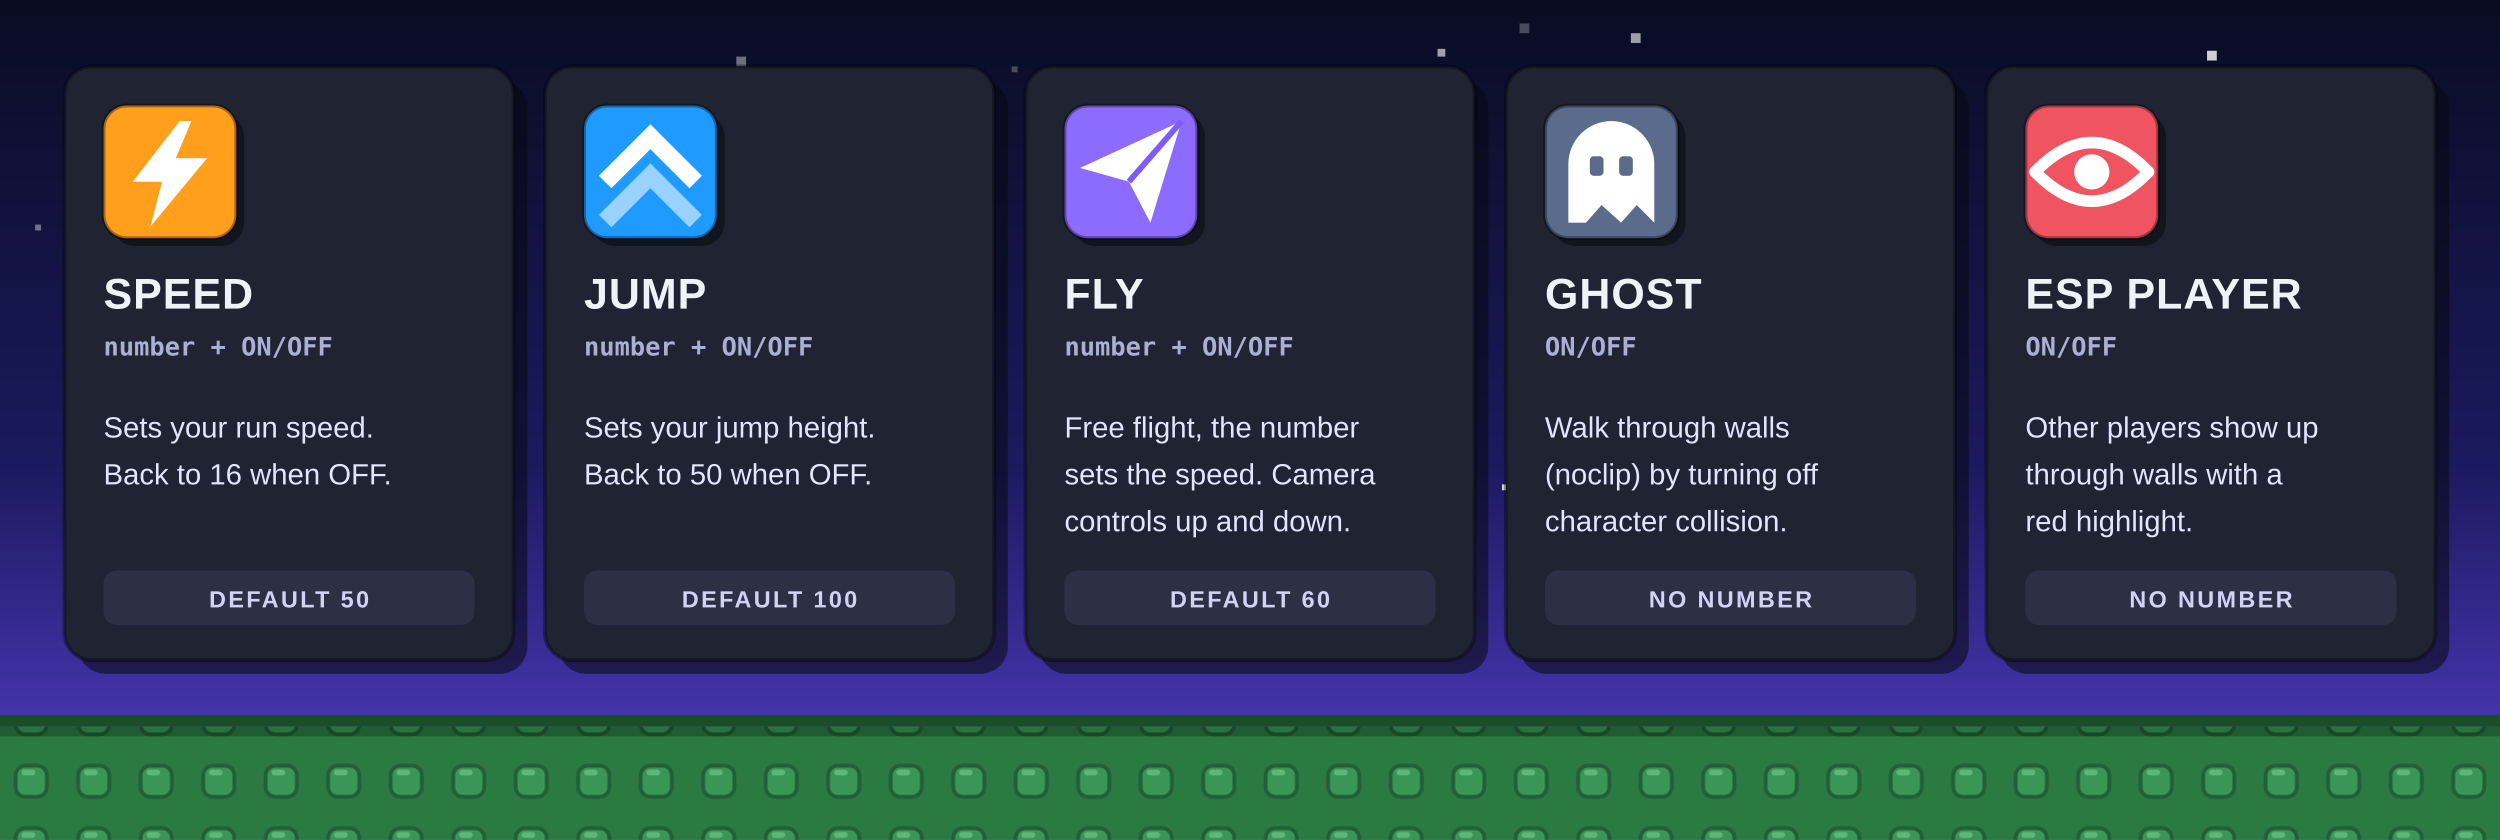
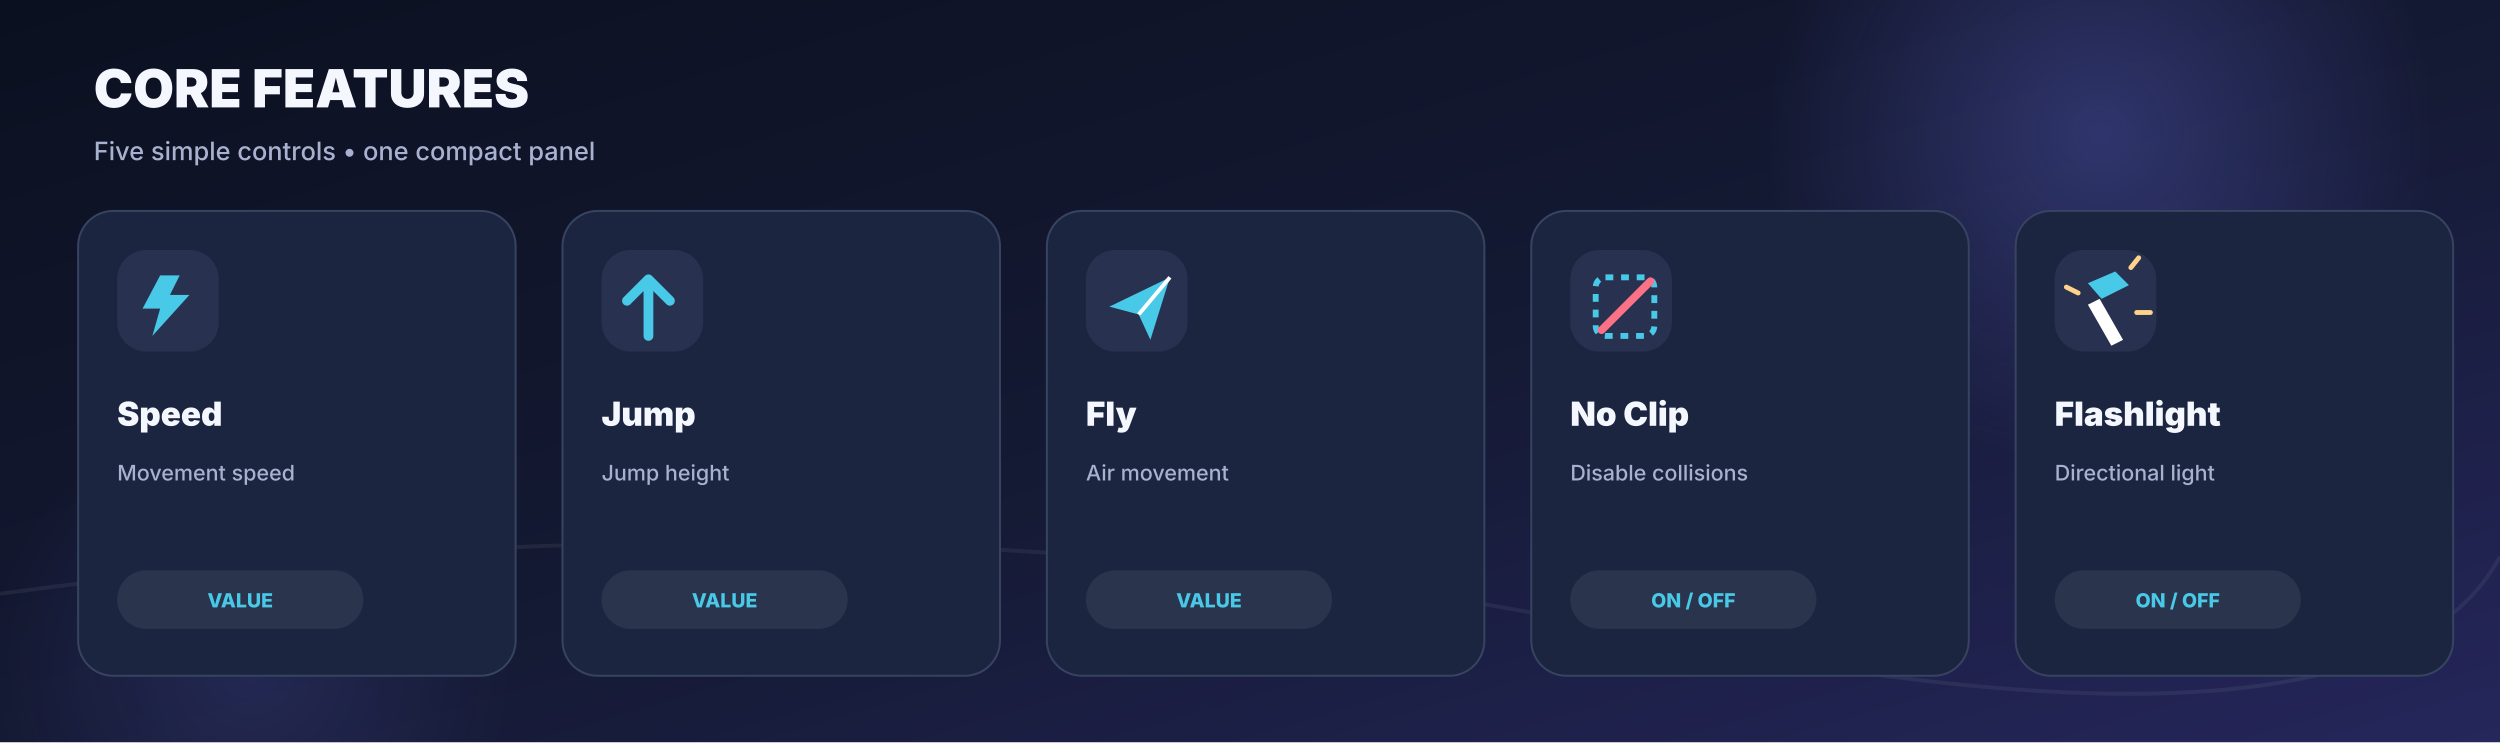
- <svg xmlns="http://www.w3.org/2000/svg" width="1280" height="430" viewBox="0 0 1280 430" role="img" aria-label="Five Livia Panel features: Speed, Jump, Fly, Ghost, and ESP Player">
+ <svg xmlns="http://www.w3.org/2000/svg" width="1280" height="380" viewBox="0 0 1280 380" role="img" aria-label="CORE FEATURES">
  <defs>
-     <linearGradient id="sky" x1="0" y1="0" x2="0" y2="1">
-       <stop offset="0" stop-color="#090c22" />
-       <stop offset="0.55" stop-color="#1a1a5e" />
-       <stop offset="1" stop-color="#5a3fd0" />
+     <linearGradient id="bg" x1="0" y1="0" x2="1" y2="1">
+       <stop offset="0" stop-color="#0b1020" />
+       <stop offset=".55" stop-color="#151a35" />
+       <stop offset="1" stop-color="#25265b" />
    </linearGradient>
-     <pattern id="studs" width="32" height="32" patternUnits="userSpaceOnUse">
-       <rect width="32" height="32" fill="#2c7a43" />
-       <rect x="8" y="8" width="16" height="16" rx="5" fill="#3a9657" stroke="#226036" stroke-width="2" />
-       <rect x="11" y="10" width="7" height="3" rx="1.5" fill="#6bc486" opacity="0.7" />
-     </pattern>
+     <linearGradient id="accent" x1="0" y1="0" x2="1" y2="1">
+       <stop offset="0" stop-color="#777cff" />
+       <stop offset="1" stop-color="#48c9e8" />
+     </linearGradient>
+     <radialGradient id="glow">
+       <stop offset="0" stop-color="#777cff" stop-opacity=".28" />
+       <stop offset="1" stop-color="#777cff" stop-opacity="0" />
+     </radialGradient>
  </defs>
-   <rect x="0" y="0" width="1280" height="430" rx="0" fill="url(#sky)" />
-   <rect x="531" y="191" width="3" height="3" rx="0" fill="#ffffff" opacity="0.8" />
-   <rect x="518" y="34" width="3" height="3" rx="0" fill="#ffffff" opacity="0.25" />
-   <rect x="769" y="248" width="3" height="3" rx="0" fill="#ffffff" opacity="0.8" />
-   <rect x="1121" y="60" width="3" height="3" rx="0" fill="#ffffff" opacity="0.25" />
-   <rect x="451" y="216" width="4" height="4" rx="0" fill="#ffffff" opacity="0.4" />
-   <rect x="805" y="89" width="3" height="3" rx="0" fill="#ffffff" opacity="0.4" />
-   <rect x="919" y="72" width="3" height="3" rx="0" fill="#ffffff" opacity="0.25" />
-   <rect x="18" y="115" width="3" height="3" rx="0" fill="#ffffff" opacity="0.4" />
-   <rect x="348" y="156" width="4" height="4" rx="0" fill="#ffffff" opacity="0.4" />
-   <rect x="1112" y="112" width="3" height="3" rx="0" fill="#ffffff" opacity="0.4" />
-   <rect x="792" y="160" width="3" height="3" rx="0" fill="#ffffff" opacity="0.6" />
-   <rect x="857" y="92" width="3" height="3" rx="0" fill="#ffffff" opacity="0.6" />
-   <rect x="141" y="177" width="4" height="4" rx="0" fill="#ffffff" opacity="0.25" />
-   <rect x="1228" y="181" width="3" height="3" rx="0" fill="#ffffff" opacity="0.6" />
-   <rect x="735" y="164" width="5" height="5" rx="0" fill="#ffffff" opacity="0.6" />
-   <rect x="386" y="254" width="5" height="5" rx="0" fill="#ffffff" opacity="0.4" />
-   <rect x="124" y="139" width="3" height="3" rx="0" fill="#ffffff" opacity="0.6" />
-   <rect x="835" y="17" width="5" height="5" rx="0" fill="#ffffff" opacity="0.6" />
-   <rect x="778" y="12" width="5" height="5" rx="0" fill="#ffffff" opacity="0.25" />
-   <rect x="378" y="108" width="3" height="3" rx="0" fill="#ffffff" opacity="0.4" />
-   <rect x="954" y="184" width="4" height="4" rx="0" fill="#ffffff" opacity="0.6" />
-   <rect x="955" y="63" width="4" height="4" rx="0" fill="#ffffff" opacity="0.6" />
-   <rect x="83" y="229" width="3" height="3" rx="0" fill="#ffffff" opacity="0.4" />
-   <rect x="705" y="270" width="4" height="4" rx="0" fill="#ffffff" opacity="0.4" />
-   <rect x="704" y="149" width="3" height="3" rx="0" fill="#ffffff" opacity="0.6" />
-   <rect x="656" y="164" width="3" height="3" rx="0" fill="#ffffff" opacity="0.25" />
-   <rect x="312" y="166" width="5" height="5" rx="0" fill="#ffffff" opacity="0.4" />
-   <rect x="107" y="49" width="5" height="5" rx="0" fill="#ffffff" opacity="0.25" />
-   <rect x="494" y="184" width="4" height="4" rx="0" fill="#ffffff" opacity="0.8" />
-   <rect x="871" y="82" width="3" height="3" rx="0" fill="#ffffff" opacity="0.25" />
-   <rect x="1018" y="179" width="3" height="3" rx="0" fill="#ffffff" opacity="0.4" />
-   <rect x="1163" y="75" width="5" height="5" rx="0" fill="#ffffff" opacity="0.25" />
-   <rect x="353" y="230" width="4" height="4" rx="0" fill="#ffffff" opacity="0.4" />
-   <rect x="128" y="223" width="4" height="4" rx="0" fill="#ffffff" opacity="0.4" />
-   <rect x="936" y="94" width="5" height="5" rx="0" fill="#ffffff" opacity="0.8" />
-   <rect x="658" y="253" width="4" height="4" rx="0" fill="#ffffff" opacity="0.6" />
-   <rect x="970" y="214" width="3" height="3" rx="0" fill="#ffffff" opacity="0.25" />
-   <rect x="780" y="280" width="3" height="3" rx="0" fill="#ffffff" opacity="0.8" />
-   <rect x="701" y="100" width="3" height="3" rx="0" fill="#ffffff" opacity="0.8" />
-   <rect x="565" y="271" width="4" height="4" rx="0" fill="#ffffff" opacity="0.25" />
-   <rect x="736" y="25" width="4" height="4" rx="0" fill="#ffffff" opacity="0.6" />
-   <rect x="1153" y="151" width="5" height="5" rx="0" fill="#ffffff" opacity="0.6" />
-   <rect x="609" y="182" width="3" height="3" rx="0" fill="#ffffff" opacity="0.25" />
-   <rect x="979" y="136" width="4" height="4" rx="0" fill="#ffffff" opacity="0.6" />
-   <rect x="956" y="155" width="4" height="4" rx="0" fill="#ffffff" opacity="0.6" />
-   <rect x="568" y="184" width="5" height="5" rx="0" fill="#ffffff" opacity="0.6" />
-   <rect x="361" y="238" width="4" height="4" rx="0" fill="#ffffff" opacity="0.6" />
-   <rect x="1069" y="80" width="3" height="3" rx="0" fill="#ffffff" opacity="0.4" />
-   <rect x="749" y="252" width="4" height="4" rx="0" fill="#ffffff" opacity="0.25" />
-   <rect x="861" y="95" width="5" height="5" rx="0" fill="#ffffff" opacity="0.6" />
-   <rect x="1140" y="146" width="3" height="3" rx="0" fill="#ffffff" opacity="0.4" />
-   <rect x="335" y="233" width="3" height="3" rx="0" fill="#ffffff" opacity="0.4" />
-   <rect x="377" y="29" width="5" height="5" rx="0" fill="#ffffff" opacity="0.4" />
-   <rect x="347" y="35" width="3" height="3" rx="0" fill="#ffffff" opacity="0.25" />
-   <rect x="657" y="100" width="5" height="5" rx="0" fill="#ffffff" opacity="0.4" />
-   <rect x="1130" y="26" width="5" height="5" rx="0" fill="#ffffff" opacity="0.8" />
-   <rect x="727" y="202" width="3" height="3" rx="0" fill="#ffffff" opacity="0.4" />
-   <rect x="495" y="199" width="3" height="3" rx="0" fill="#ffffff" opacity="0.6" />
-   <rect x="0" y="366" width="1280" height="6" rx="0" fill="#1b4d2b" />
-   <rect x="0" y="372" width="1280" height="58" rx="0" fill="url(#studs)" />
-   <rect x="0" y="372" width="1280" height="5" rx="0" fill="#000" opacity="0.25" />
-   <rect x="40.0" y="41" width="230" height="304" rx="14" fill="#07080f" opacity="0.55" />
-   <rect x="33.0" y="34" width="230" height="304" rx="14" fill="#202332" stroke="#000" stroke-width="2" stroke-opacity="0.35" />
-   <rect x="57.0" y="58" width="68" height="68" rx="12" fill="#07080f" opacity="0.55" />
-   <rect x="53.0" y="54" width="68" height="68" rx="12" fill="#ff9f1c" stroke="#000" stroke-width="2" stroke-opacity="0.35" />
-   <g transform="translate(55.0,56)" fill="#fff">
-     <path d="M37 6 L13 37 H28 L22 60 L51 25 H35 L43 6 Z" />
-   </g>
-   <text x="53.0" y="158" font-family="'Segoe UI','Helvetica Neue',Arial,sans-serif" font-size="22" font-weight="900" fill="#f0f2fa" text-anchor="start" letter-spacing="0.5">SPEED</text>
-   <text x="53.0" y="182" font-family="Consolas,'SFMono-Regular',Menlo,'DejaVu Sans Mono',monospace" font-size="13" font-weight="600" fill="#aab0d4" text-anchor="start">number + ON/OFF</text>
-   <text x="53.0" y="224" font-family="'Segoe UI','Helvetica Neue',Arial,sans-serif" font-size="15" font-weight="500" fill="#e3e6fb" text-anchor="start">Sets your run speed.</text>
-   <text x="53.0" y="248" font-family="'Segoe UI','Helvetica Neue',Arial,sans-serif" font-size="15" font-weight="500" fill="#e3e6fb" text-anchor="start">Back to 16 when OFF.</text>
-   <rect x="53.0" y="292" width="190" height="28" rx="7" fill="#2c3044" />
-   <text x="148.0" y="311" font-family="'Segoe UI','Helvetica Neue',Arial,sans-serif" font-size="12" font-weight="800" fill="#cfd4f5" text-anchor="middle" letter-spacing="1.2">DEFAULT 50</text>
-   <rect x="286.0" y="41" width="230" height="304" rx="14" fill="#07080f" opacity="0.55" />
-   <rect x="279.0" y="34" width="230" height="304" rx="14" fill="#202332" stroke="#000" stroke-width="2" stroke-opacity="0.35" />
-   <rect x="303.0" y="58" width="68" height="68" rx="12" fill="#07080f" opacity="0.55" />
-   <rect x="299.0" y="54" width="68" height="68" rx="12" fill="#1f9bff" stroke="#000" stroke-width="2" stroke-opacity="0.35" />
-   <g transform="translate(301.0,56)" fill="#fff">
-     <path d="M12 34 L32 14 L52 34" fill="none" stroke="#fff" stroke-width="9" stroke-linecap="square" />
-     <path d="M12 54 L32 34 L52 54" fill="none" stroke="#fff" stroke-width="9" stroke-linecap="square" opacity="0.55" />
-   </g>
-   <text x="299.0" y="158" font-family="'Segoe UI','Helvetica Neue',Arial,sans-serif" font-size="22" font-weight="900" fill="#f0f2fa" text-anchor="start" letter-spacing="0.5">JUMP</text>
-   <text x="299.0" y="182" font-family="Consolas,'SFMono-Regular',Menlo,'DejaVu Sans Mono',monospace" font-size="13" font-weight="600" fill="#aab0d4" text-anchor="start">number + ON/OFF</text>
-   <text x="299.0" y="224" font-family="'Segoe UI','Helvetica Neue',Arial,sans-serif" font-size="15" font-weight="500" fill="#e3e6fb" text-anchor="start">Sets your jump height.</text>
-   <text x="299.0" y="248" font-family="'Segoe UI','Helvetica Neue',Arial,sans-serif" font-size="15" font-weight="500" fill="#e3e6fb" text-anchor="start">Back to 50 when OFF.</text>
-   <rect x="299.0" y="292" width="190" height="28" rx="7" fill="#2c3044" />
-   <text x="394.0" y="311" font-family="'Segoe UI','Helvetica Neue',Arial,sans-serif" font-size="12" font-weight="800" fill="#cfd4f5" text-anchor="middle" letter-spacing="1.2">DEFAULT 100</text>
-   <rect x="532.0" y="41" width="230" height="304" rx="14" fill="#07080f" opacity="0.55" />
-   <rect x="525.0" y="34" width="230" height="304" rx="14" fill="#202332" stroke="#000" stroke-width="2" stroke-opacity="0.35" />
-   <rect x="549.0" y="58" width="68" height="68" rx="12" fill="#07080f" opacity="0.55" />
-   <rect x="545.0" y="54" width="68" height="68" rx="12" fill="#8b6cff" stroke="#000" stroke-width="2" stroke-opacity="0.35" />
-   <g transform="translate(547.0,56)" fill="#fff">
-     <path d="M6 30 L58 6 L42 58 L31 37 Z" />
-     <path d="M31 37 L58 6" stroke="#7c5cff" stroke-width="3" fill="none" />
-   </g>
-   <text x="545.0" y="158" font-family="'Segoe UI','Helvetica Neue',Arial,sans-serif" font-size="22" font-weight="900" fill="#f0f2fa" text-anchor="start" letter-spacing="0.5">FLY</text>
-   <text x="545.0" y="182" font-family="Consolas,'SFMono-Regular',Menlo,'DejaVu Sans Mono',monospace" font-size="13" font-weight="600" fill="#aab0d4" text-anchor="start">number + ON/OFF</text>
-   <text x="545.0" y="224" font-family="'Segoe UI','Helvetica Neue',Arial,sans-serif" font-size="15" font-weight="500" fill="#e3e6fb" text-anchor="start">Free flight, the number</text>
-   <text x="545.0" y="248" font-family="'Segoe UI','Helvetica Neue',Arial,sans-serif" font-size="15" font-weight="500" fill="#e3e6fb" text-anchor="start">sets the speed. Camera</text>
-   <text x="545.0" y="272" font-family="'Segoe UI','Helvetica Neue',Arial,sans-serif" font-size="15" font-weight="500" fill="#e3e6fb" text-anchor="start">controls up and down.</text>
-   <rect x="545.0" y="292" width="190" height="28" rx="7" fill="#2c3044" />
-   <text x="640.0" y="311" font-family="'Segoe UI','Helvetica Neue',Arial,sans-serif" font-size="12" font-weight="800" fill="#cfd4f5" text-anchor="middle" letter-spacing="1.2">DEFAULT 60</text>
-   <rect x="778.0" y="41" width="230" height="304" rx="14" fill="#07080f" opacity="0.55" />
-   <rect x="771.0" y="34" width="230" height="304" rx="14" fill="#202332" stroke="#000" stroke-width="2" stroke-opacity="0.35" />
-   <rect x="795.0" y="58" width="68" height="68" rx="12" fill="#07080f" opacity="0.55" />
-   <rect x="791.0" y="54" width="68" height="68" rx="12" fill="#5b6b8c" stroke="#000" stroke-width="2" stroke-opacity="0.35" />
-   <g transform="translate(793.0,56)" fill="#fff">
-     <path d="M10 58 V28 A22 22 0 0 1 54 28 V58 L45 49 L37 58 L27 49 L19 58 Z" />
-     <rect x="21" y="24" width="7" height="10" rx="2" fill="#5b6b8c" />
-     <rect x="36" y="24" width="7" height="10" rx="2" fill="#5b6b8c" />
-   </g>
-   <text x="791.0" y="158" font-family="'Segoe UI','Helvetica Neue',Arial,sans-serif" font-size="22" font-weight="900" fill="#f0f2fa" text-anchor="start" letter-spacing="0.5">GHOST</text>
-   <text x="791.0" y="182" font-family="Consolas,'SFMono-Regular',Menlo,'DejaVu Sans Mono',monospace" font-size="13" font-weight="600" fill="#aab0d4" text-anchor="start">ON/OFF</text>
-   <text x="791.0" y="224" font-family="'Segoe UI','Helvetica Neue',Arial,sans-serif" font-size="15" font-weight="500" fill="#e3e6fb" text-anchor="start">Walk through walls</text>
-   <text x="791.0" y="248" font-family="'Segoe UI','Helvetica Neue',Arial,sans-serif" font-size="15" font-weight="500" fill="#e3e6fb" text-anchor="start">(noclip) by turning off</text>
-   <text x="791.0" y="272" font-family="'Segoe UI','Helvetica Neue',Arial,sans-serif" font-size="15" font-weight="500" fill="#e3e6fb" text-anchor="start">character collision.</text>
-   <rect x="791.0" y="292" width="190" height="28" rx="7" fill="#2c3044" />
-   <text x="886.0" y="311" font-family="'Segoe UI','Helvetica Neue',Arial,sans-serif" font-size="12" font-weight="800" fill="#cfd4f5" text-anchor="middle" letter-spacing="1.2">NO NUMBER</text>
-   <rect x="1024.0" y="41" width="230" height="304" rx="14" fill="#07080f" opacity="0.55" />
-   <rect x="1017.0" y="34" width="230" height="304" rx="14" fill="#202332" stroke="#000" stroke-width="2" stroke-opacity="0.35" />
-   <rect x="1041.0" y="58" width="68" height="68" rx="12" fill="#07080f" opacity="0.55" />
-   <rect x="1037.0" y="54" width="68" height="68" rx="12" fill="#f05460" stroke="#000" stroke-width="2" stroke-opacity="0.35" />
-   <g transform="translate(1039.0,56)" fill="#fff">
-     <path d="M3 32 Q32 2 61 32 Q32 62 3 32 Z" fill="none" stroke="#fff" stroke-width="6" stroke-linejoin="round" />
-     <circle cx="32" cy="32" r="9" />
-   </g>
-   <text x="1037.0" y="158" font-family="'Segoe UI','Helvetica Neue',Arial,sans-serif" font-size="22" font-weight="900" fill="#f0f2fa" text-anchor="start" letter-spacing="0.5">ESP PLAYER</text>
-   <text x="1037.0" y="182" font-family="Consolas,'SFMono-Regular',Menlo,'DejaVu Sans Mono',monospace" font-size="13" font-weight="600" fill="#aab0d4" text-anchor="start">ON/OFF</text>
-   <text x="1037.0" y="224" font-family="'Segoe UI','Helvetica Neue',Arial,sans-serif" font-size="15" font-weight="500" fill="#e3e6fb" text-anchor="start">Other players show up</text>
-   <text x="1037.0" y="248" font-family="'Segoe UI','Helvetica Neue',Arial,sans-serif" font-size="15" font-weight="500" fill="#e3e6fb" text-anchor="start">through walls with a</text>
-   <text x="1037.0" y="272" font-family="'Segoe UI','Helvetica Neue',Arial,sans-serif" font-size="15" font-weight="500" fill="#e3e6fb" text-anchor="start">red highlight.</text>
-   <rect x="1037.0" y="292" width="190" height="28" rx="7" fill="#2c3044" />
-   <text x="1132.0" y="311" font-family="'Segoe UI','Helvetica Neue',Arial,sans-serif" font-size="12" font-weight="800" fill="#cfd4f5" text-anchor="middle" letter-spacing="1.2">NO NUMBER</text>
+   <rect width="1280" height="380" fill="url(#bg)" />
+   <circle cx="1075.2" cy="68.4" r="171" fill="url(#glow)" />
+   <circle cx="128" cy="342" r="133" fill="url(#glow)" opacity=".55" />
+   <path d="M0 304 Q448 243.2 832 323 T1280 285" fill="none" stroke="#ffffff" stroke-opacity=".06" stroke-width="2" />
+   <text x="48" y="55" font-family="Inter,Segoe UI,Arial,sans-serif" font-size="27" font-weight="900" fill="#f5f7ff" text-anchor="start">CORE FEATURES</text>
+   <text x="48" y="82" font-family="Inter,Segoe UI,Arial,sans-serif" font-size="13" font-weight="500" fill="#a8b2d0" text-anchor="start">Five simple controls • one compact panel</text>
+   <rect x="40" y="108" width="224" height="238" rx="18" fill="#1c2540" stroke="#374461" />
+   <rect x="60" y="128" width="52" height="52" rx="15" fill="#283250" />
+   <path d="M82 141L73 158H82L78 172L97 151H87L92 141Z" fill="#48c9e8" />
+   <text x="60" y="218" font-family="Inter,Segoe UI,Arial,sans-serif" font-size="17" font-weight="900" fill="#f5f7ff" text-anchor="start">Speed</text>
+   <text x="60" y="246" font-family="Inter,Segoe UI,Arial,sans-serif" font-size="11" font-weight="500" fill="#a8b2d0" text-anchor="start">Movement speed</text>
+   <rect x="60" y="292" width="126" height="30" rx="15" fill="#fff" fill-opacity=".07" />
+   <text x="123" y="311" font-family="Inter,Segoe UI,Arial,sans-serif" font-size="10" font-weight="800" fill="#48c9e8" text-anchor="middle">VALUE</text>
+   <rect x="288" y="108" width="224" height="238" rx="18" fill="#1c2540" stroke="#374461" />
+   <rect x="308" y="128" width="52" height="52" rx="15" fill="#283250" />
+   <path d="M332 172V143M321 154L332 143L343 154" fill="none" stroke="#48c9e8" stroke-width="5" stroke-linecap="round" stroke-linejoin="round" />
+   <text x="308" y="218" font-family="Inter,Segoe UI,Arial,sans-serif" font-size="17" font-weight="900" fill="#f5f7ff" text-anchor="start">Jump</text>
+   <text x="308" y="246" font-family="Inter,Segoe UI,Arial,sans-serif" font-size="11" font-weight="500" fill="#a8b2d0" text-anchor="start">Jump height</text>
+   <rect x="308" y="292" width="126" height="30" rx="15" fill="#fff" fill-opacity=".07" />
+   <text x="371" y="311" font-family="Inter,Segoe UI,Arial,sans-serif" font-size="10" font-weight="800" fill="#48c9e8" text-anchor="middle">VALUE</text>
+   <rect x="536" y="108" width="224" height="238" rx="18" fill="#1c2540" stroke="#374461" />
+   <rect x="556" y="128" width="52" height="52" rx="15" fill="#283250" />
+   <path d="M568 157L599 142L589 174L583 161Z" fill="#48c9e8" />
+   <path d="M583 161L599 142" stroke="#fff" stroke-width="2" />
+   <text x="556" y="218" font-family="Inter,Segoe UI,Arial,sans-serif" font-size="17" font-weight="900" fill="#f5f7ff" text-anchor="start">Fly</text>
+   <text x="556" y="246" font-family="Inter,Segoe UI,Arial,sans-serif" font-size="11" font-weight="500" fill="#a8b2d0" text-anchor="start">Air movement</text>
+   <rect x="556" y="292" width="126" height="30" rx="15" fill="#fff" fill-opacity=".07" />
+   <text x="619" y="311" font-family="Inter,Segoe UI,Arial,sans-serif" font-size="10" font-weight="800" fill="#48c9e8" text-anchor="middle">VALUE</text>
+   <rect x="784" y="108" width="224" height="238" rx="18" fill="#1c2540" stroke="#374461" />
+   <rect x="804" y="128" width="52" height="52" rx="15" fill="#283250" />
+   <rect x="817" y="142" width="30" height="30" rx="5" fill="none" stroke="#48c9e8" stroke-width="3" stroke-dasharray="4 4" />
+   <path d="M820 169L845 144" stroke="#fb7185" stroke-width="4" stroke-linecap="round" />
+   <text x="804" y="218" font-family="Inter,Segoe UI,Arial,sans-serif" font-size="17" font-weight="900" fill="#f5f7ff" text-anchor="start">No Clip</text>
+   <text x="804" y="246" font-family="Inter,Segoe UI,Arial,sans-serif" font-size="11" font-weight="500" fill="#a8b2d0" text-anchor="start">Disable collisions</text>
+   <rect x="804" y="292" width="126" height="30" rx="15" fill="#fff" fill-opacity=".07" />
+   <text x="867" y="311" font-family="Inter,Segoe UI,Arial,sans-serif" font-size="10" font-weight="800" fill="#48c9e8" text-anchor="middle">ON / OFF</text>
+   <rect x="1032" y="108" width="224" height="238" rx="18" fill="#1c2540" stroke="#374461" />
+   <rect x="1052" y="128" width="52" height="52" rx="15" fill="#283250" />
+   <path d="M1069 145L1083 139L1090 146L1076 153Z" fill="#48c9e8" />
+   <path d="M1075 153L1087 174L1081 177L1069 156Z" fill="#fff" />
+   <path d="M1064 150L1058 147M1091 137L1095 132M1094 160L1101 160" stroke="#ffd28a" stroke-width="2.5" stroke-linecap="round" />
+   <text x="1052" y="218" font-family="Inter,Segoe UI,Arial,sans-serif" font-size="17" font-weight="900" fill="#f5f7ff" text-anchor="start">Flashlight</text>
+   <text x="1052" y="246" font-family="Inter,Segoe UI,Arial,sans-serif" font-size="11" font-weight="500" fill="#a8b2d0" text-anchor="start">Directional light</text>
+   <rect x="1052" y="292" width="126" height="30" rx="15" fill="#fff" fill-opacity=".07" />
+   <text x="1115" y="311" font-family="Inter,Segoe UI,Arial,sans-serif" font-size="10" font-weight="800" fill="#48c9e8" text-anchor="middle">ON / OFF</text>
</svg>
